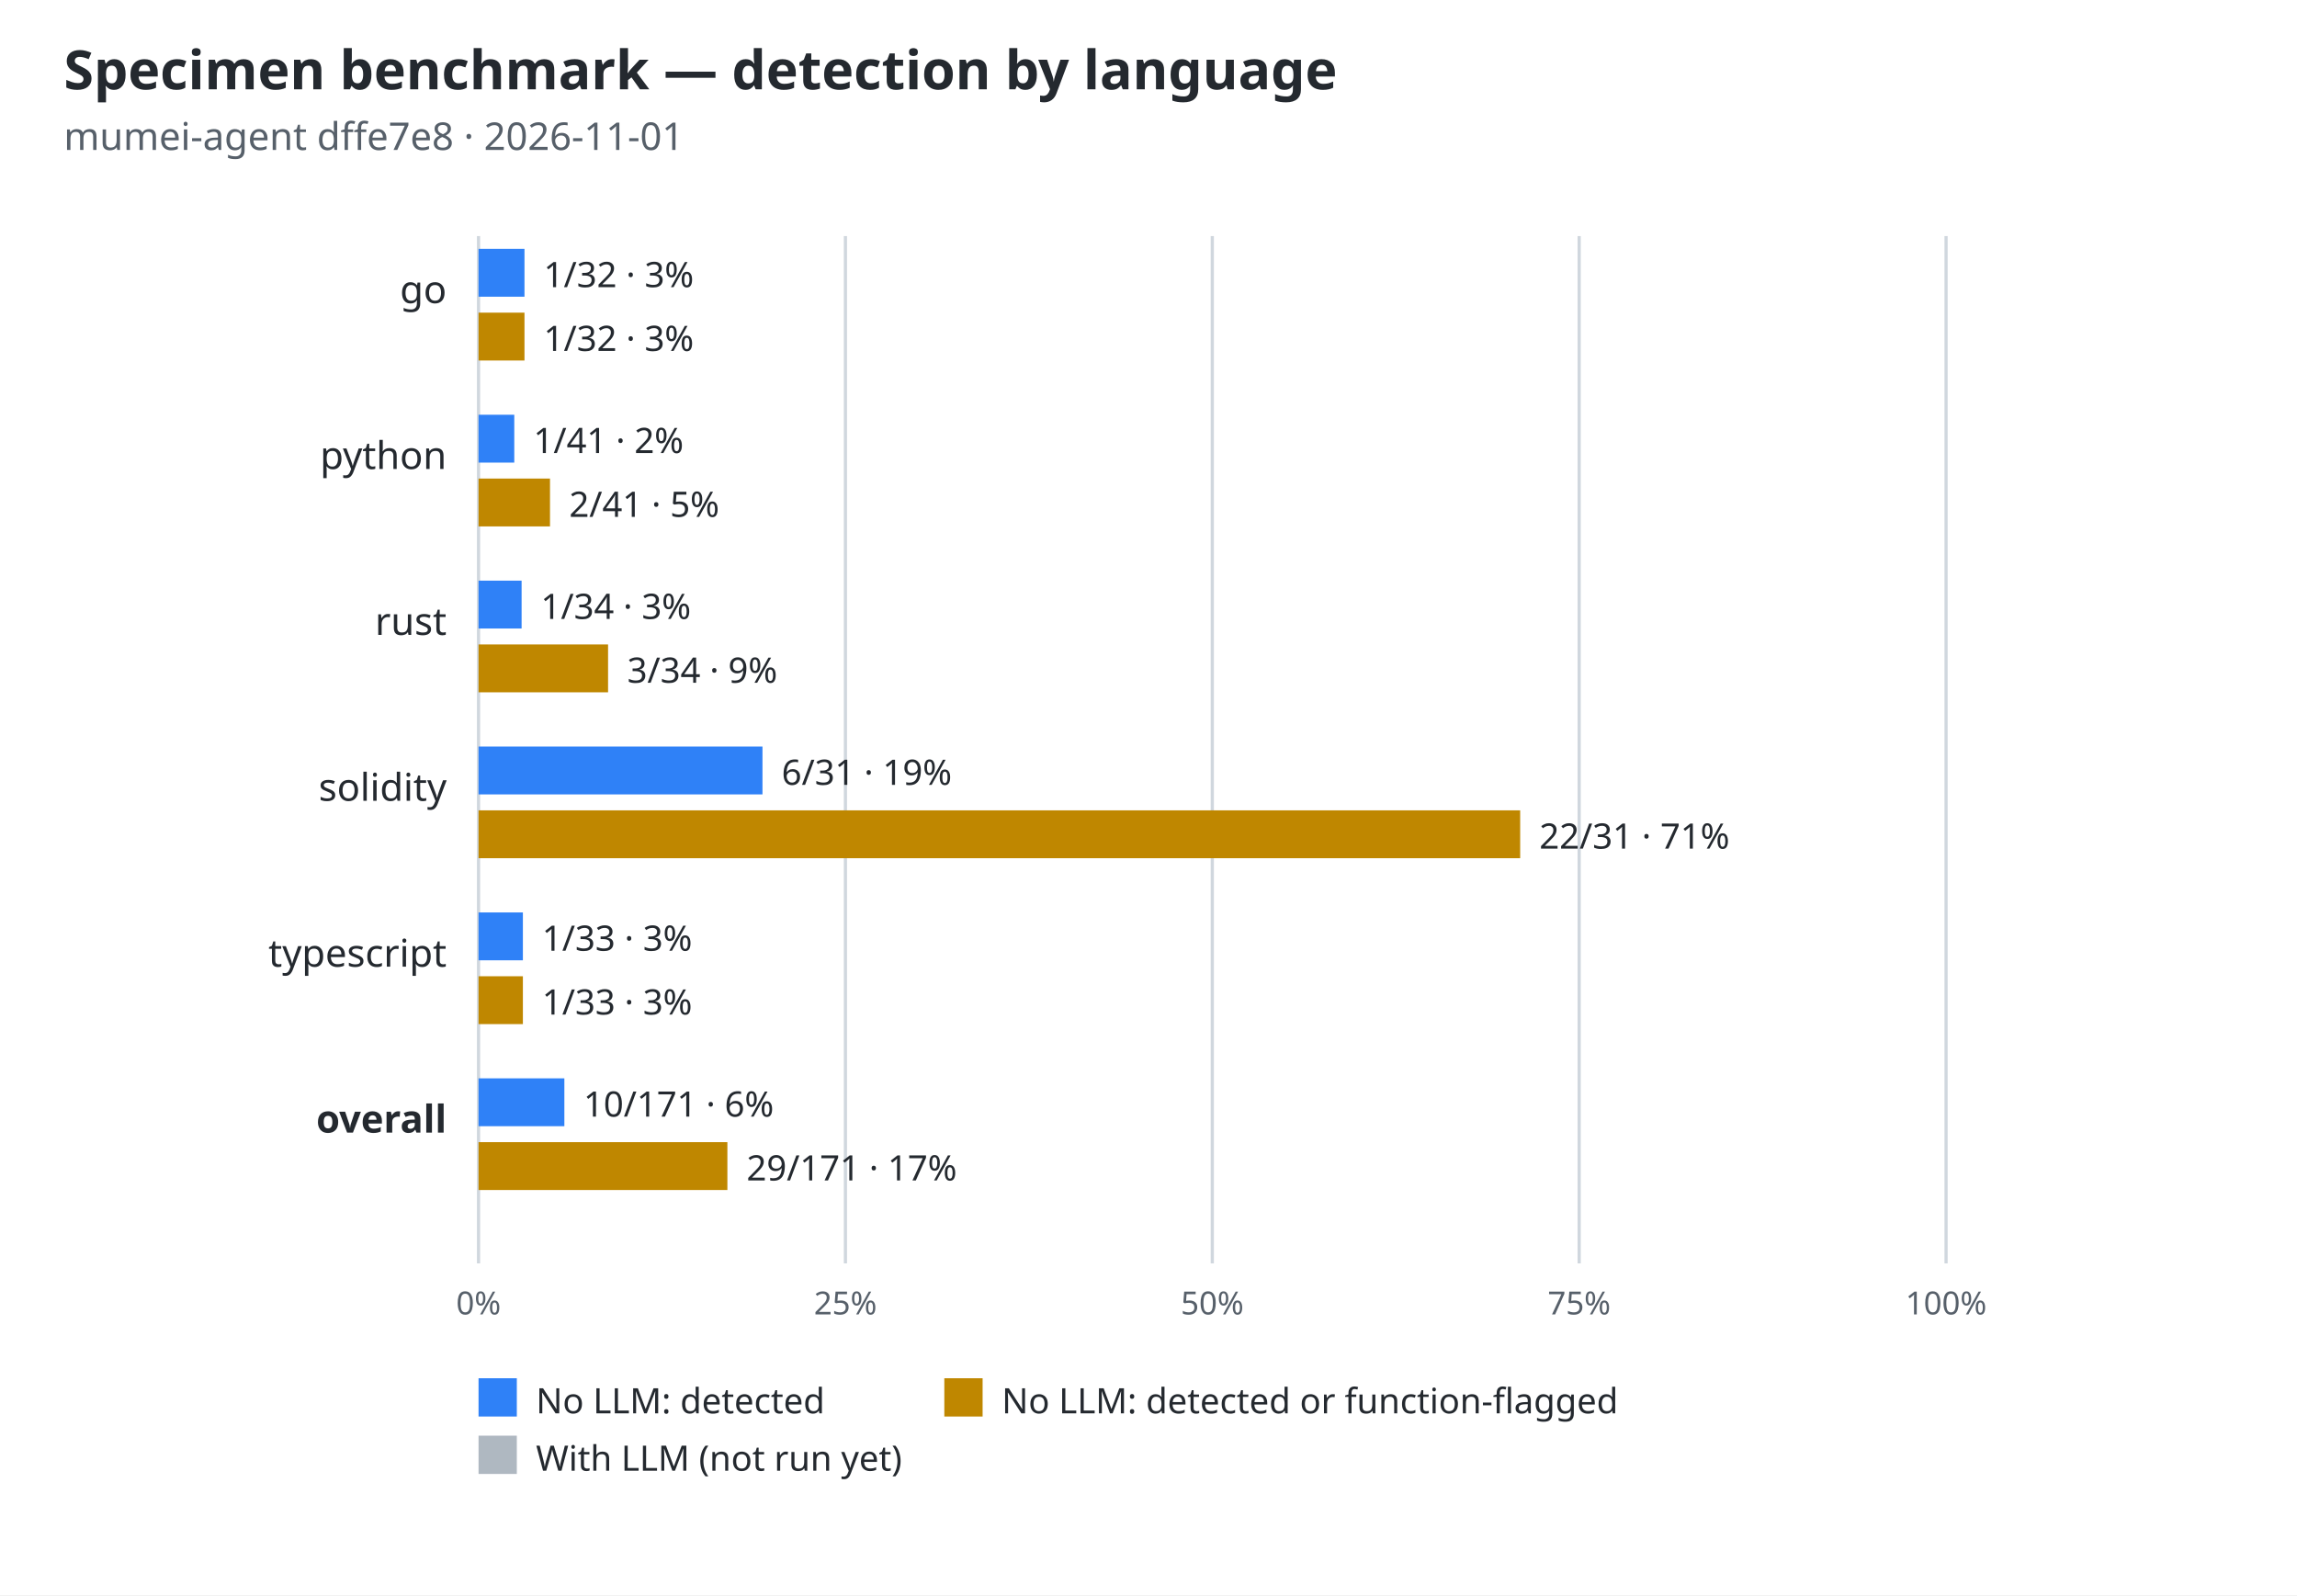
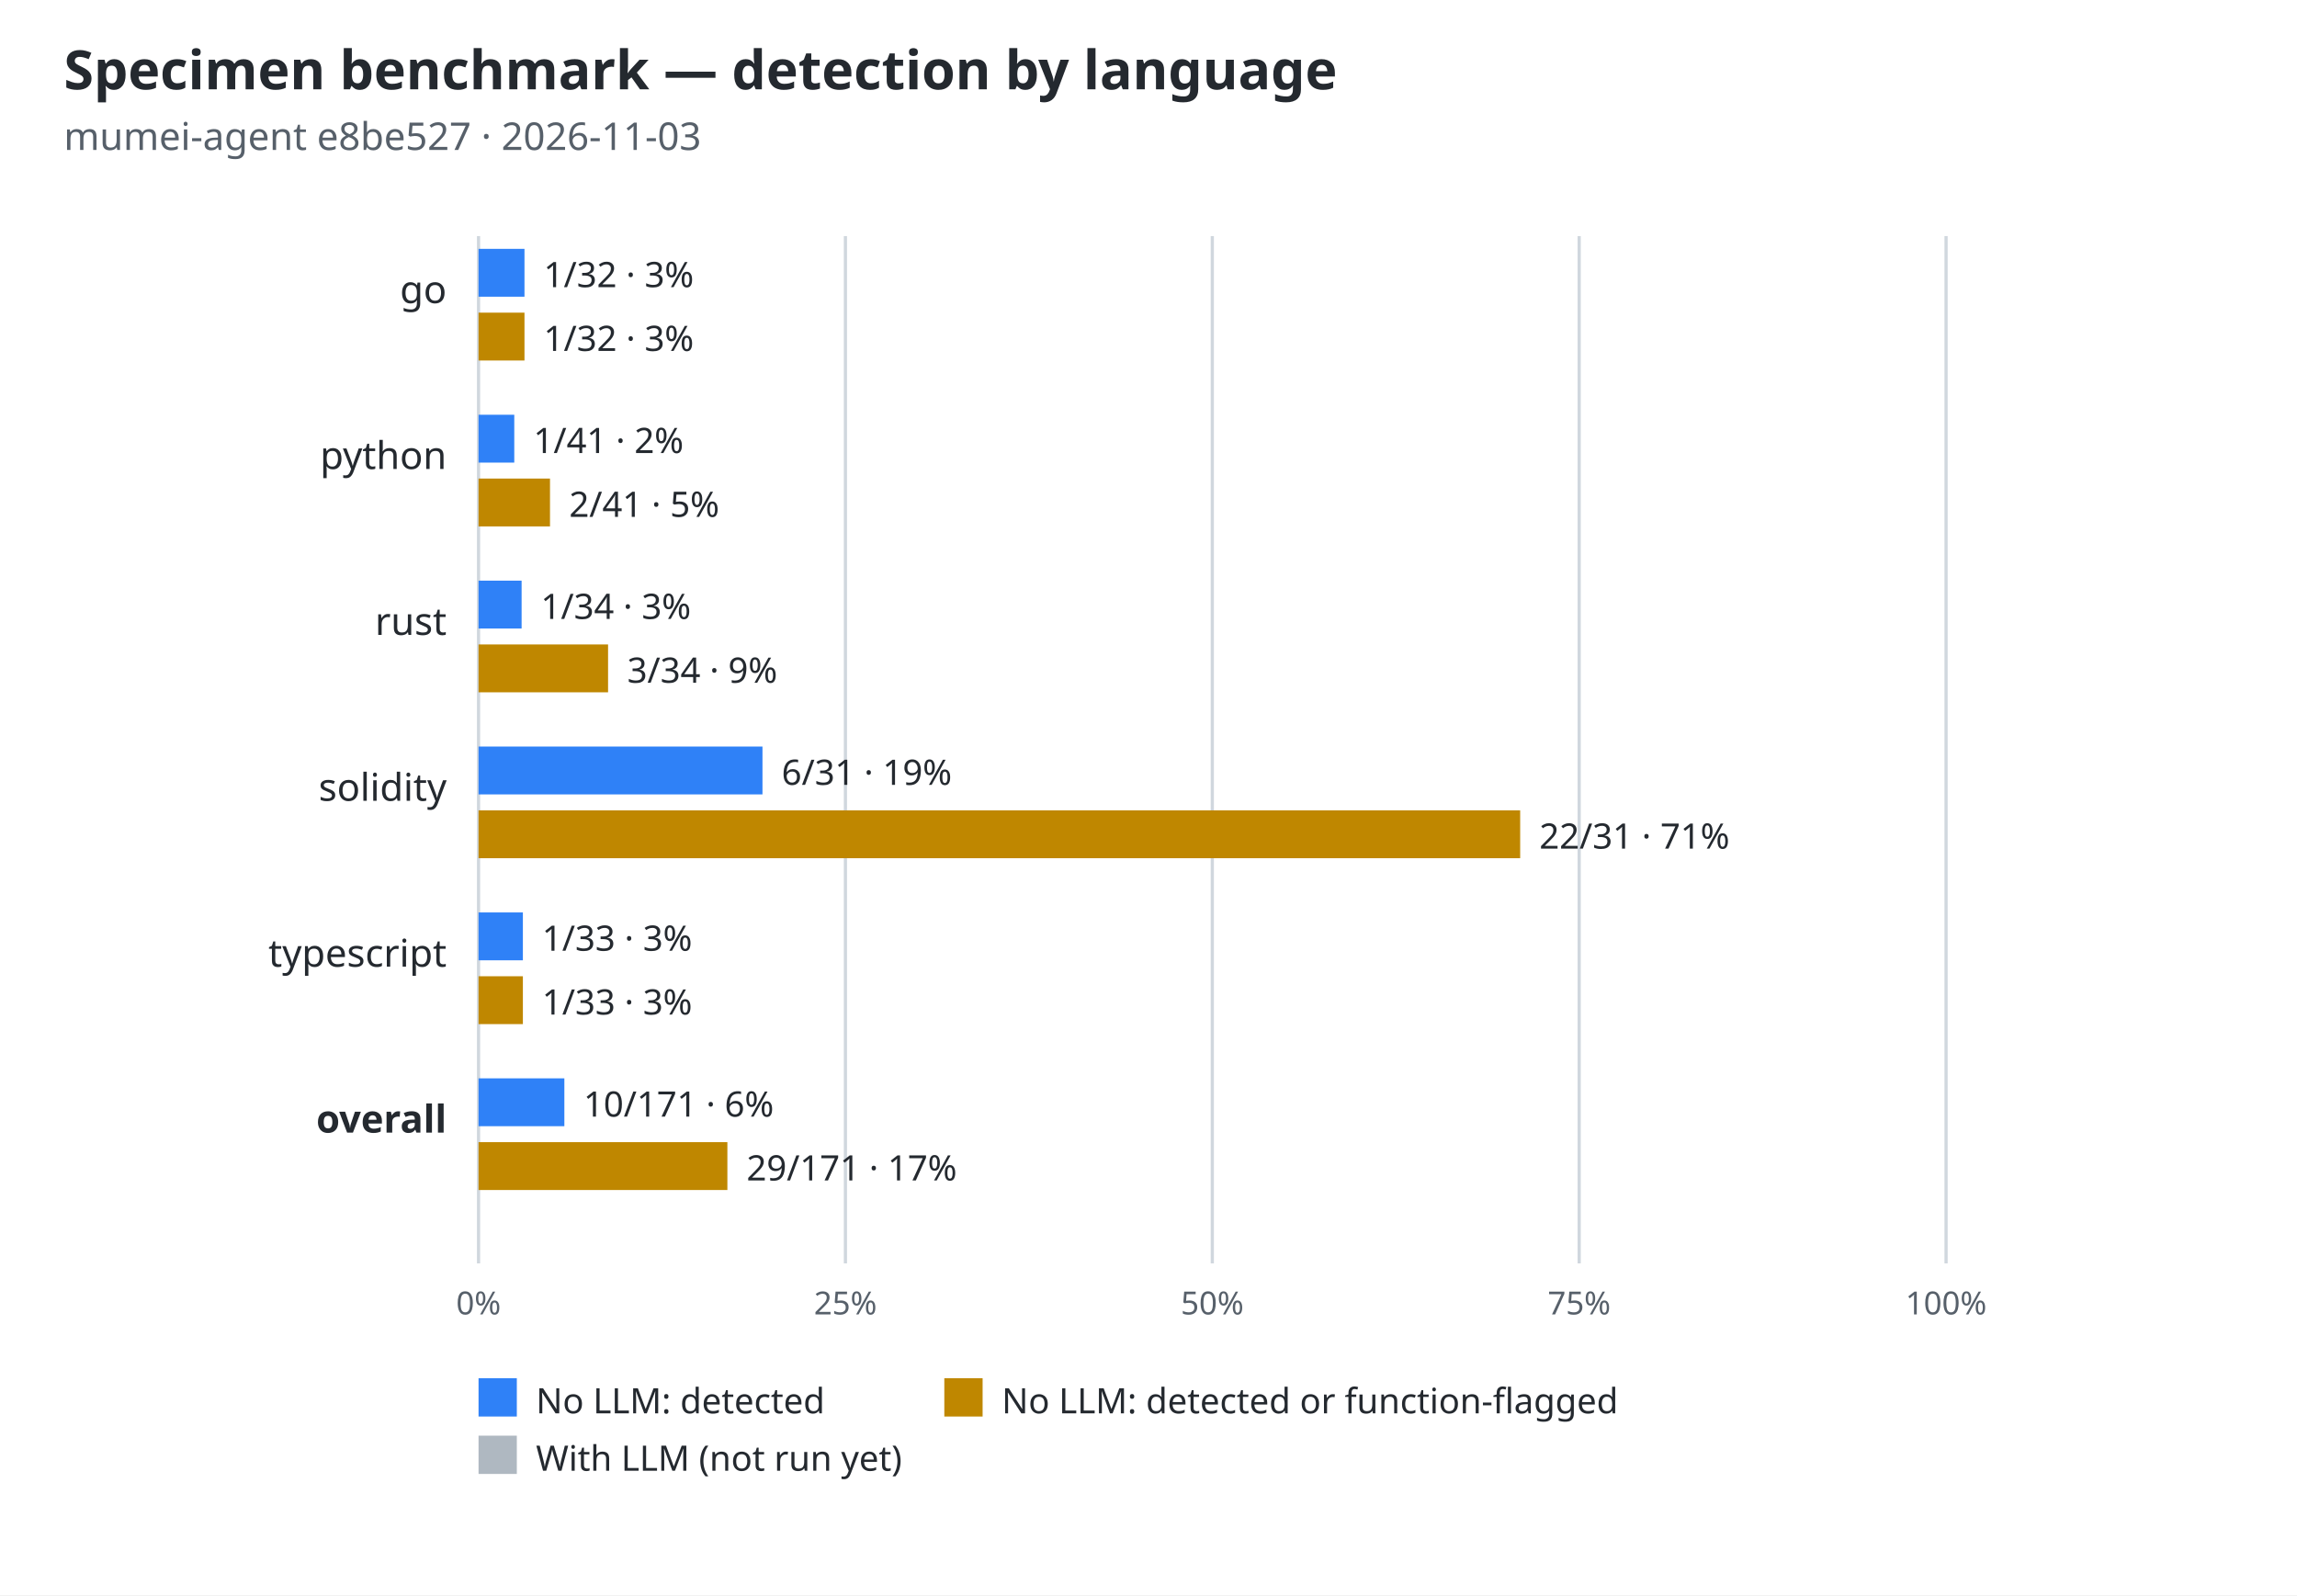
<svg xmlns="http://www.w3.org/2000/svg" viewBox="0 0 720 500" font-family="sans-serif">
  <rect width="720" height="500" fill="white" />
  <text x="20" y="28" font-size="17" font-weight="bold" fill="#24292f">Specimen benchmark — detection by language</text>
-   <text x="20" y="47" font-size="12" fill="#57606a">mumei-agent dffe7e8 · 2026-11-01</text>
+   <text x="20" y="47" font-size="12" fill="#57606a">mumei-agent e8be527 · 2026-11-03</text>
  <line x1="150.0" y1="74" x2="150.0" y2="396" stroke="#d0d7de" stroke-width="1" />
  <text x="150.0" y="412" font-size="10" fill="#57606a" text-anchor="middle">0%</text>
  <line x1="265.0" y1="74" x2="265.0" y2="396" stroke="#d0d7de" stroke-width="1" />
  <text x="265.0" y="412" font-size="10" fill="#57606a" text-anchor="middle">25%</text>
  <line x1="380.0" y1="74" x2="380.0" y2="396" stroke="#d0d7de" stroke-width="1" />
  <text x="380.0" y="412" font-size="10" fill="#57606a" text-anchor="middle">50%</text>
  <line x1="495.0" y1="74" x2="495.0" y2="396" stroke="#d0d7de" stroke-width="1" />
  <text x="495.0" y="412" font-size="10" fill="#57606a" text-anchor="middle">75%</text>
  <line x1="610.0" y1="74" x2="610.0" y2="396" stroke="#d0d7de" stroke-width="1" />
  <text x="610.0" y="412" font-size="10" fill="#57606a" text-anchor="middle">100%</text>
  <text x="140" y="95" font-size="12" font-weight="normal" fill="#24292f" text-anchor="end">go</text>
  <rect x="150" y="78" width="14.4" height="15" fill="#2f81f7" />
  <text x="170.4" y="90" font-size="11" fill="#24292f">1/32 · 3%</text>
  <rect x="150" y="98" width="14.4" height="15" fill="#bf8700" />
  <text x="170.4" y="110" font-size="11" fill="#24292f">1/32 · 3%</text>
  <text x="140" y="147" font-size="12" font-weight="normal" fill="#24292f" text-anchor="end">python</text>
  <rect x="150" y="130" width="11.2" height="15" fill="#2f81f7" />
  <text x="167.2" y="142" font-size="11" fill="#24292f">1/41 · 2%</text>
  <rect x="150" y="150" width="22.4" height="15" fill="#bf8700" />
  <text x="178.4" y="162" font-size="11" fill="#24292f">2/41 · 5%</text>
  <text x="140" y="199" font-size="12" font-weight="normal" fill="#24292f" text-anchor="end">rust</text>
  <rect x="150" y="182" width="13.5" height="15" fill="#2f81f7" />
  <text x="169.5" y="194" font-size="11" fill="#24292f">1/34 · 3%</text>
  <rect x="150" y="202" width="40.6" height="15" fill="#bf8700" />
  <text x="196.6" y="214" font-size="11" fill="#24292f">3/34 · 9%</text>
  <text x="140" y="251" font-size="12" font-weight="normal" fill="#24292f" text-anchor="end">solidity</text>
  <rect x="150" y="234" width="89.0" height="15" fill="#2f81f7" />
  <text x="245.0" y="246" font-size="11" fill="#24292f">6/31 · 19%</text>
  <rect x="150" y="254" width="326.5" height="15" fill="#bf8700" />
  <text x="482.5" y="266" font-size="11" fill="#24292f">22/31 · 71%</text>
  <text x="140" y="303" font-size="12" font-weight="normal" fill="#24292f" text-anchor="end">typescript</text>
  <rect x="150" y="286" width="13.9" height="15" fill="#2f81f7" />
  <text x="169.9" y="298" font-size="11" fill="#24292f">1/33 · 3%</text>
  <rect x="150" y="306" width="13.9" height="15" fill="#bf8700" />
  <text x="169.9" y="318" font-size="11" fill="#24292f">1/33 · 3%</text>
  <text x="140" y="355" font-size="12" font-weight="bold" fill="#24292f" text-anchor="end">overall</text>
  <rect x="150" y="338" width="26.9" height="15" fill="#2f81f7" />
  <text x="182.9" y="350" font-size="11" fill="#24292f">10/171 · 6%</text>
  <rect x="150" y="358" width="78.0" height="15" fill="#bf8700" />
  <text x="234.0" y="370" font-size="11" fill="#24292f">29/171 · 17%</text>
  <rect x="150" y="432" width="12" height="12" fill="#2f81f7" />
  <text x="168" y="443" font-size="11" fill="#24292f">No LLM: detected</text>
  <rect x="296" y="432" width="12" height="12" fill="#bf8700" />
  <text x="314" y="443" font-size="11" fill="#24292f">No LLM: detected or function-flagged</text>
  <rect x="150" y="450" width="12" height="12" fill="#afb8c1" />
  <text x="168" y="461" font-size="11" fill="#24292f">With LLM (not run yet)</text>
</svg>
